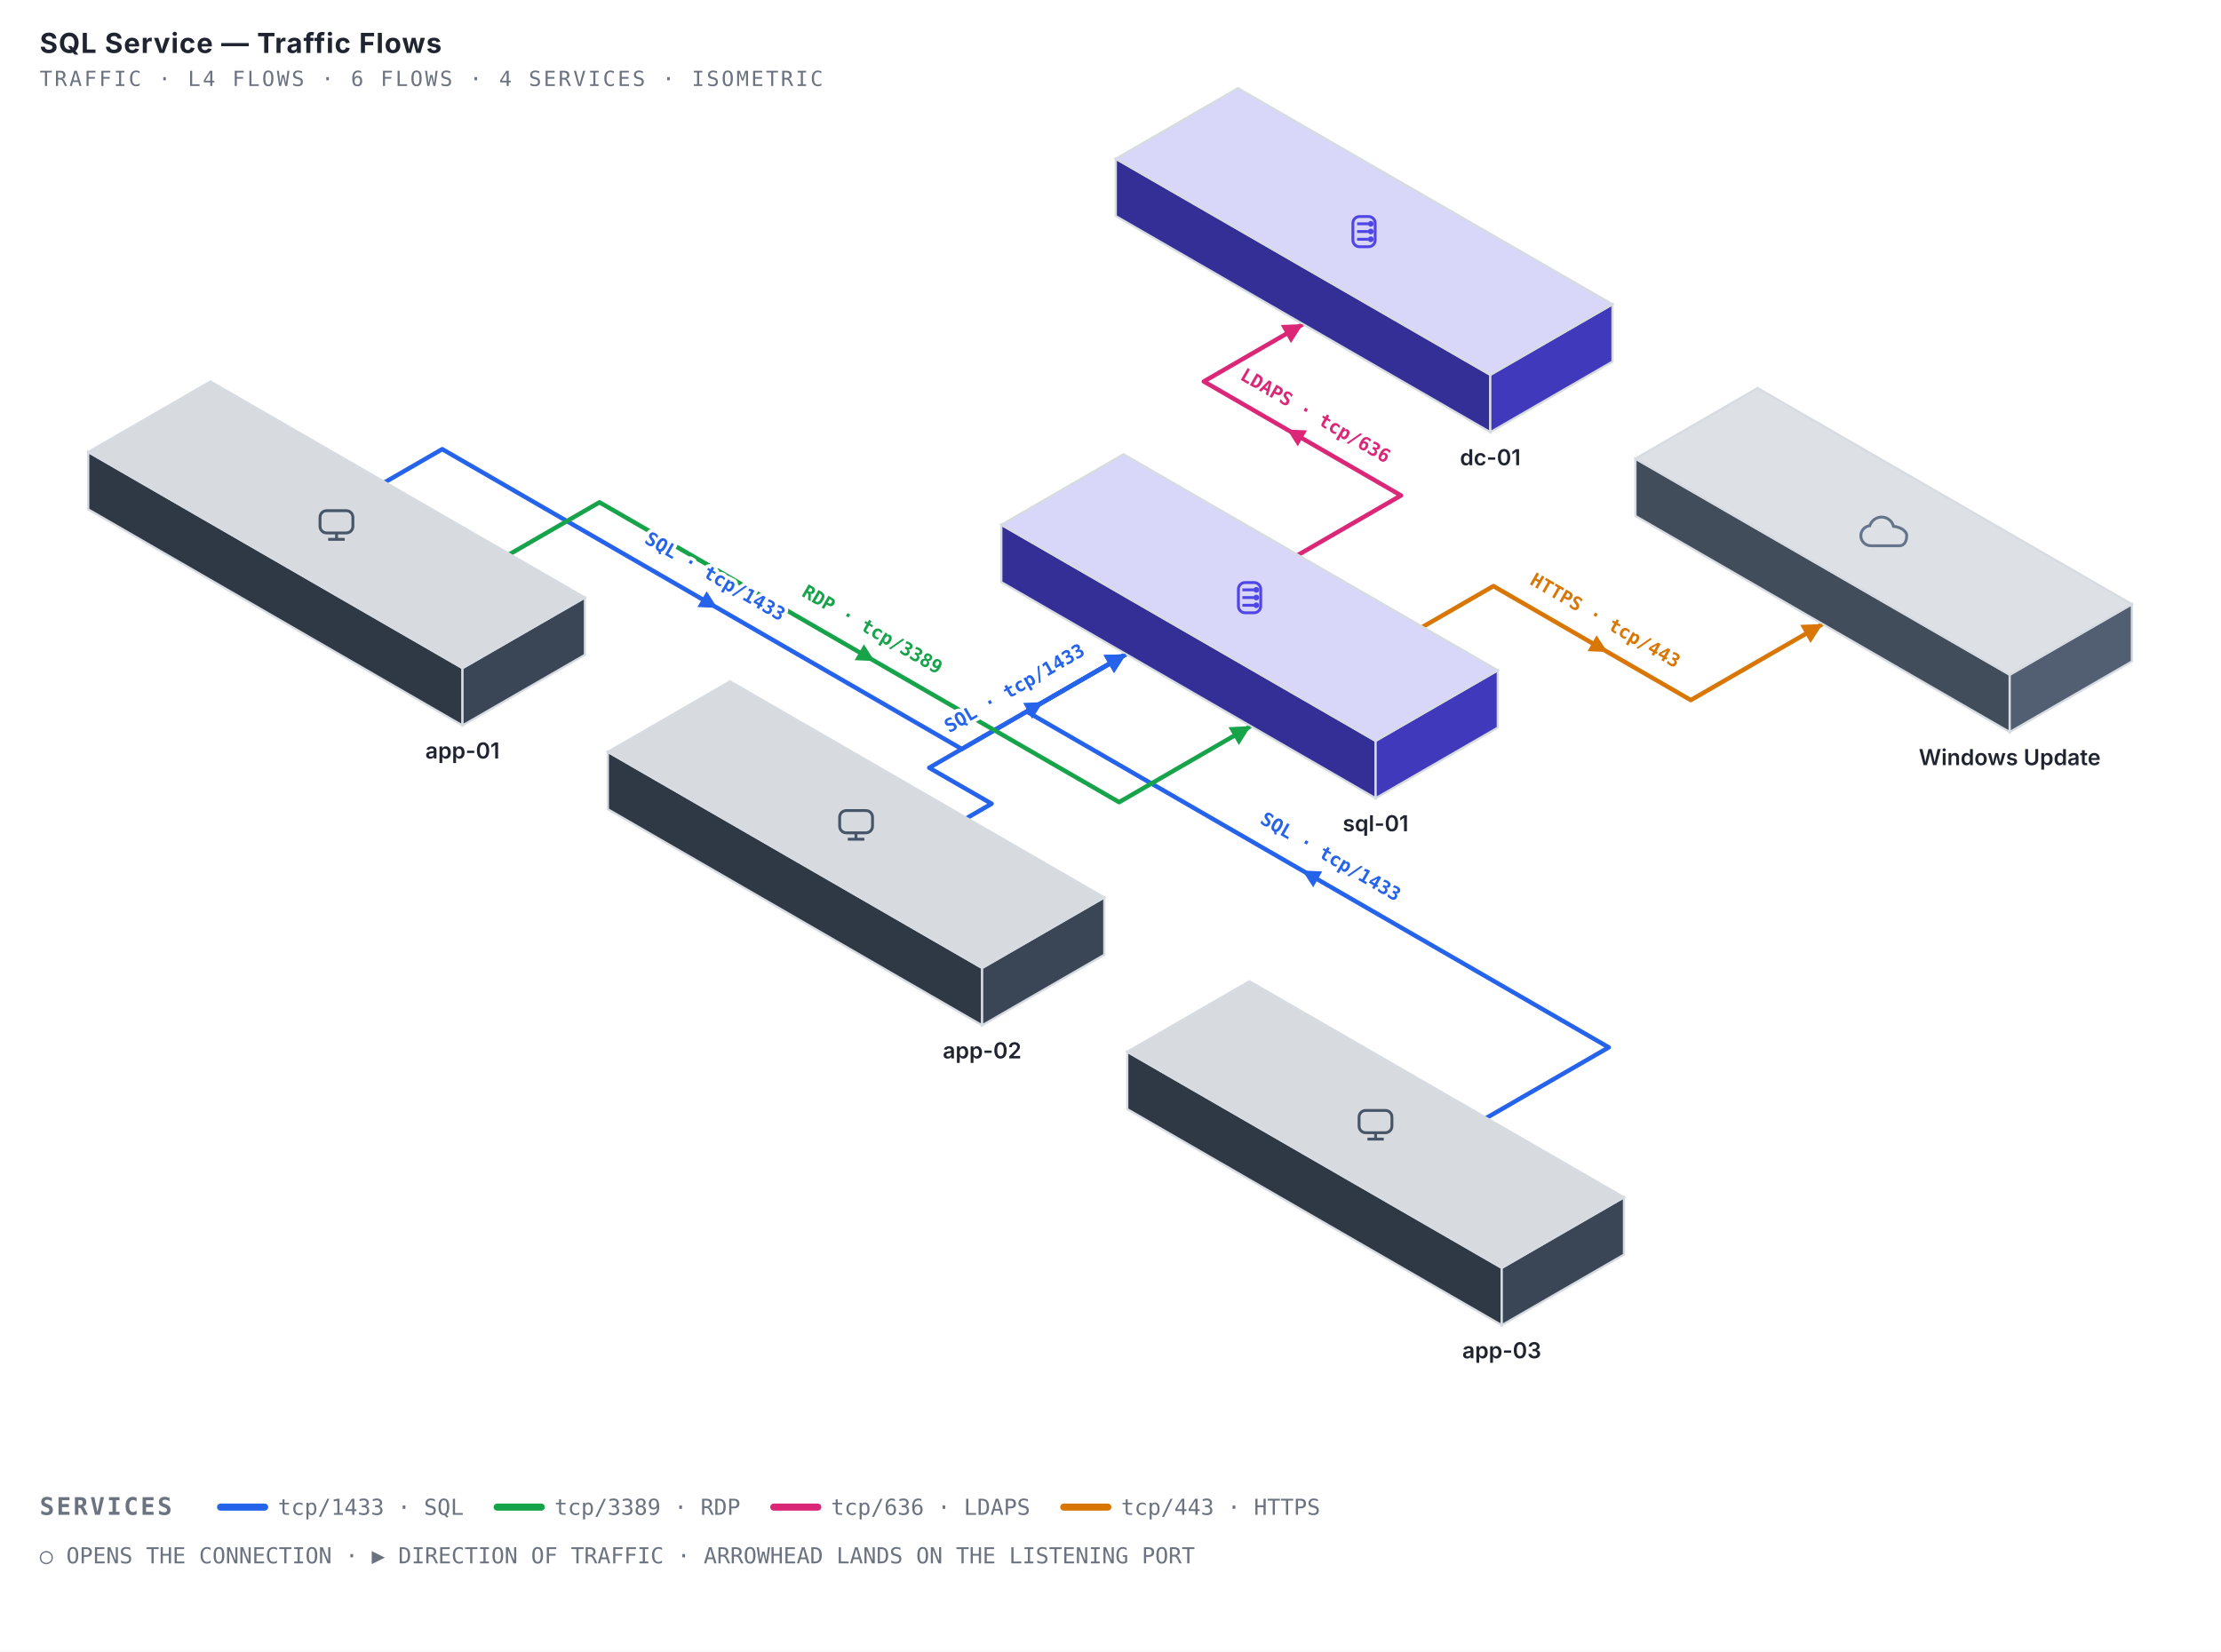
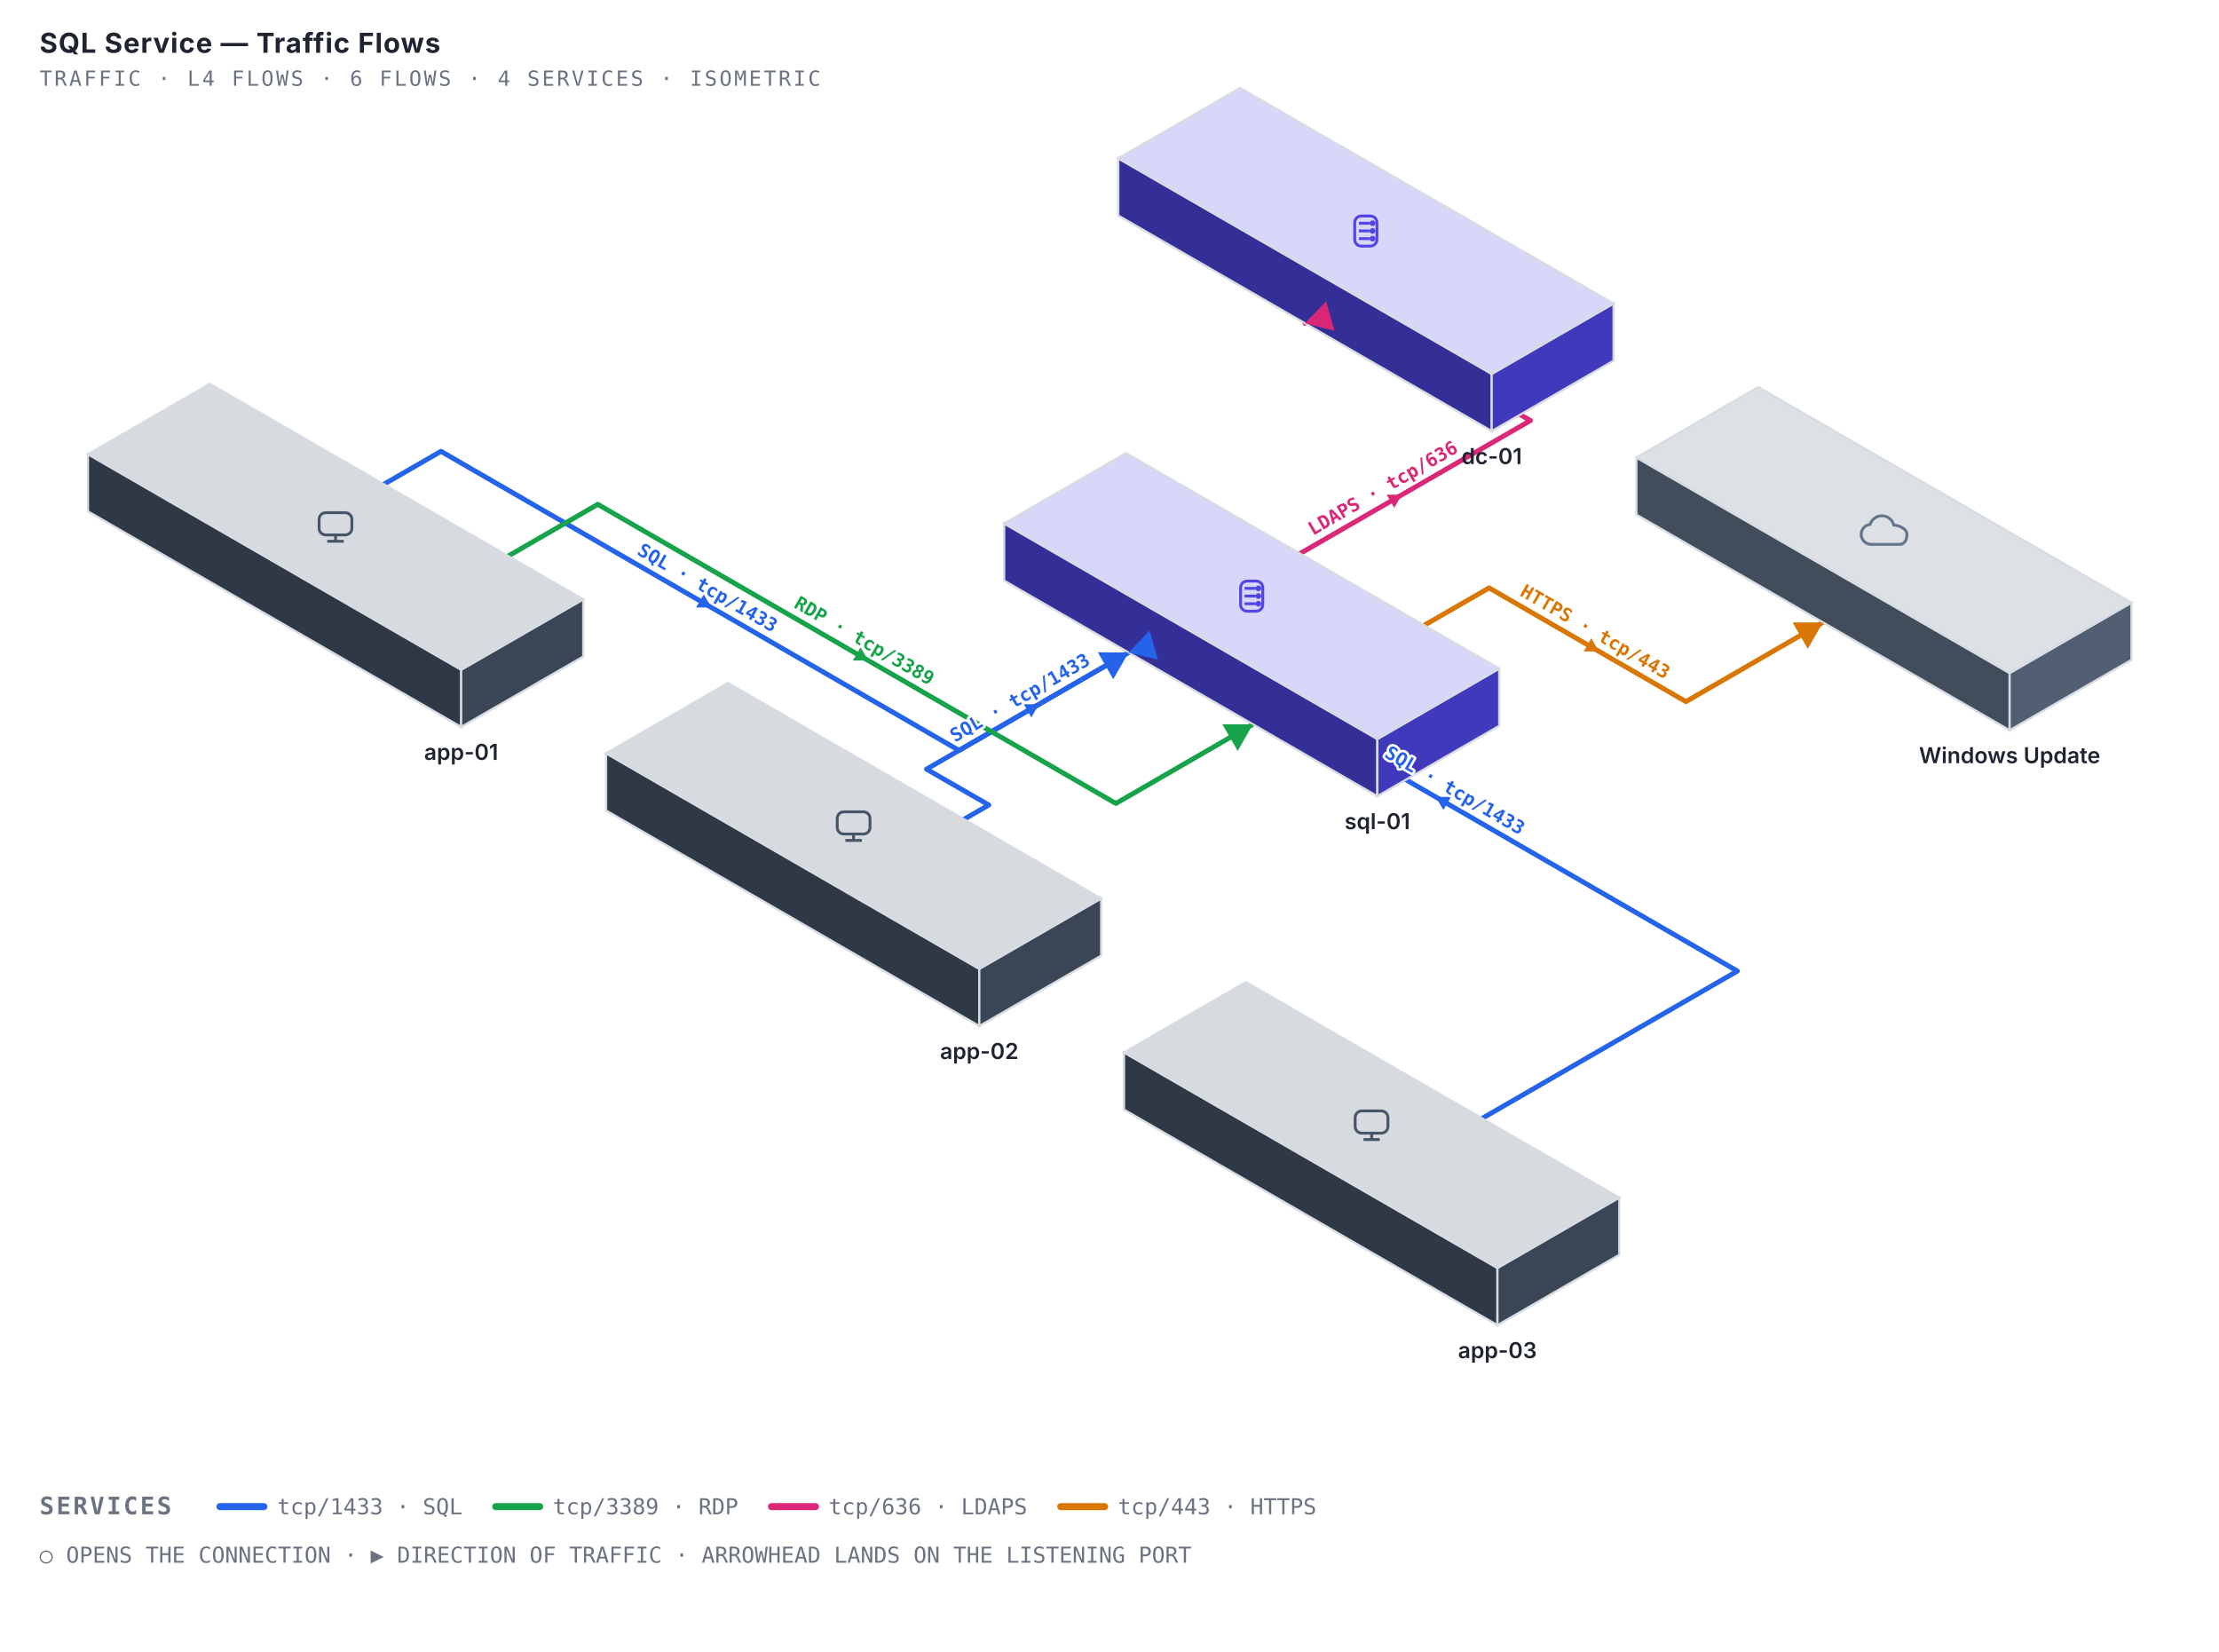
- <svg xmlns="http://www.w3.org/2000/svg" viewBox="0 0 1007 749" font-family="Inter, system-ui, -apple-system, 'Segoe UI', Roboto, sans-serif">
-   <rect width="1007" height="749" fill="#ffffff" />
-   <polyline points="152.0,231.7 200.5,203.7 436.1,339.7 510.5,296.7" fill="none" stroke="#2563eb" stroke-width="2" stroke-linecap="round" stroke-linejoin="round" />
-   <circle cx="152.0" cy="231.7" r="4" fill="#ffffff" stroke="#2563eb" stroke-width="2" />
-   <polyline points="415.9,384.0 449.6,364.5 421.3,348.2 510.5,296.7" fill="none" stroke="#2563eb" stroke-width="2" stroke-linecap="round" stroke-linejoin="round" />
-   <circle cx="415.9" cy="384.0" r="4" fill="#ffffff" stroke="#2563eb" stroke-width="2" />
-   <polyline points="651.4,520.0 729.4,475.0 465.5,322.7 510.5,296.7" fill="none" stroke="#2563eb" stroke-width="2" stroke-linecap="round" stroke-linejoin="round" />
-   <circle cx="651.4" cy="520.0" r="4" fill="#ffffff" stroke="#2563eb" stroke-width="2" />
-   <polyline points="208.6,264.3 271.8,227.8 507.4,363.8 567.1,329.3" fill="none" stroke="#16a34a" stroke-width="2" stroke-linecap="round" stroke-linejoin="round" />
-   <circle cx="208.6" cy="264.3" r="4" fill="#ffffff" stroke="#16a34a" stroke-width="2" />
-   <polyline points="566.0,264.7 635.2,224.7 545.8,173.0 590.8,147.0" fill="none" stroke="#db2777" stroke-width="2" stroke-linecap="round" stroke-linejoin="round" />
-   <circle cx="566.0" cy="264.7" r="4" fill="#ffffff" stroke="#db2777" stroke-width="2" />
-   <polyline points="622.5,297.3 677.1,265.8 766.6,317.5 826.4,283.0" fill="none" stroke="#d97706" stroke-width="2" stroke-linecap="round" stroke-linejoin="round" />
-   <circle cx="622.5" cy="297.3" r="4" fill="#ffffff" stroke="#d97706" stroke-width="2" />
-   <polygon points="505.9,98.0 675.7,196.0 675.7,170.0 505.9,72.0" fill="#342e97" stroke="#d7dbe2" stroke-width="1" />
-   <polygon points="731.1,164.0 675.7,196.0 675.7,170.0 731.1,138.0" fill="#4139bc" stroke="#d7dbe2" stroke-width="1" />
-   <polygon points="561.3,40.0 731.1,138.0 675.7,170.0 505.9,72.0" fill="#d8d6f9" stroke="#d7dbe2" stroke-width="1" />
-   <rect x="613.4" y="98.2" width="10.1" height="13.7" rx="3" fill="none" stroke="#4f46e5" stroke-width="1.3" />
-   <line x1="615.3" y1="101.5" x2="620.3" y2="101.5" stroke="#4f46e5" stroke-width="1.3" />
-   <circle cx="621.5" cy="101.5" r="1.3" fill="#4f46e5" />
-   <line x1="615.3" y1="105.0" x2="620.3" y2="105.0" stroke="#4f46e5" stroke-width="1.3" />
-   <circle cx="621.5" cy="105.0" r="1.3" fill="#4f46e5" />
-   <line x1="615.3" y1="108.5" x2="620.3" y2="108.5" stroke="#4f46e5" stroke-width="1.3" />
-   <circle cx="621.5" cy="108.5" r="1.3" fill="#4f46e5" />
-   <text x="675.7" y="211.0" font-size="10" text-anchor="middle" fill="#1f2430" font-weight="600">dc-01</text>
-   <polygon points="40.0,231.0 209.7,329.0 209.7,303.0 40.0,205.0" fill="#2f3845" stroke="#d7dbe2" stroke-width="1" />
-   <polygon points="265.2,297.0 209.7,329.0 209.7,303.0 265.2,271.0" fill="#3a4656" stroke="#d7dbe2" stroke-width="1" />
-   <polygon points="95.4,173.0 265.2,271.0 209.7,303.0 40.0,205.0" fill="#d7dade" stroke="#d7dbe2" stroke-width="1" />
-   <rect x="145.1" y="231.6" width="14.9" height="10.1" rx="3" fill="none" stroke="#475569" stroke-width="1.3" />
-   <line x1="152.6" y1="241.8" x2="152.6" y2="244.6" stroke="#475569" stroke-width="1.3" />
-   <line x1="148.8" y1="244.6" x2="156.3" y2="244.6" stroke="#475569" stroke-width="1.3" />
-   <text x="209.7" y="344.0" font-size="10" text-anchor="middle" fill="#1f2430" font-weight="600">app-01</text>
-   <polygon points="741.5,234.0 911.2,332.0 911.2,306.0 741.5,208.0" fill="#424d5c" stroke="#d7dbe2" stroke-width="1" />
-   <polygon points="966.6,300.0 911.2,332.0 911.2,306.0 966.6,274.0" fill="#525f72" stroke="#d7dbe2" stroke-width="1" />
-   <polygon points="796.9,176.0 966.6,274.0 911.2,306.0 741.5,208.0" fill="#dde0e5" stroke="#d7dbe2" stroke-width="1" />
-   <g transform="translate(843.7,234.5) scale(0.325)">
+ <svg xmlns="http://www.w3.org/2000/svg" viewBox="0 0 1009 751" font-family="Inter, system-ui, -apple-system, 'Segoe UI', Roboto, sans-serif">
+   <rect width="1009" height="751" fill="#ffffff" />
+   <polyline points="152.0,233.2 200.5,205.2 436.1,341.2 513.1,296.7" fill="none" stroke="#2563eb" stroke-width="2.25" stroke-linecap="round" stroke-linejoin="round" />
+   <circle cx="152.0" cy="233.2" r="4.5" fill="#ffffff" stroke="#2563eb" stroke-width="2.25" />
+   <polyline points="415.9,385.5 449.6,366.0 421.3,349.7 513.1,296.7" fill="none" stroke="#2563eb" stroke-width="2.25" stroke-linecap="round" stroke-linejoin="round" />
+   <circle cx="415.9" cy="385.5" r="4.5" fill="#ffffff" stroke="#2563eb" stroke-width="2.25" />
+   <polyline points="651.4,521.5 790.0,441.5 526.1,289.2 513.1,296.7" fill="none" stroke="#2563eb" stroke-width="2.25" stroke-linecap="round" stroke-linejoin="round" />
+   <circle cx="651.4" cy="521.5" r="4.5" fill="#ffffff" stroke="#2563eb" stroke-width="2.25" />
+   <polyline points="208.6,265.8 271.8,229.3 507.4,365.3 569.7,329.3" fill="none" stroke="#16a34a" stroke-width="2.25" stroke-linecap="round" stroke-linejoin="round" />
+   <circle cx="208.6" cy="265.8" r="4.5" fill="#ffffff" stroke="#16a34a" stroke-width="2.25" />
+   <polyline points="568.6,264.7 695.9,191.2 606.4,139.5 593.4,147.0" fill="none" stroke="#db2777" stroke-width="2.25" stroke-linecap="round" stroke-linejoin="round" />
+   <circle cx="568.6" cy="264.7" r="4.5" fill="#ffffff" stroke="#db2777" stroke-width="2.25" />
+   <polyline points="625.1,297.3 677.1,267.3 766.6,319.0 828.9,283.0" fill="none" stroke="#d97706" stroke-width="2.25" stroke-linecap="round" stroke-linejoin="round" />
+   <circle cx="625.1" cy="297.3" r="4.5" fill="#ffffff" stroke="#d97706" stroke-width="2.25" />
+   <polygon points="508.5,98.0 678.3,196.0 678.3,170.0 508.5,72.0" fill="#342e97" stroke="#d7dbe2" stroke-width="1" />
+   <polygon points="733.7,164.0 678.3,196.0 678.3,170.0 733.7,138.0" fill="#4139bc" stroke="#d7dbe2" stroke-width="1" />
+   <polygon points="563.9,40.0 733.7,138.0 678.3,170.0 508.5,72.0" fill="#d8d6f9" stroke="#d7dbe2" stroke-width="1" />
+   <rect x="616.0" y="98.2" width="10.1" height="13.7" rx="3" fill="none" stroke="#4f46e5" stroke-width="1.3" />
+   <line x1="617.9" y1="101.5" x2="622.9" y2="101.5" stroke="#4f46e5" stroke-width="1.3" />
+   <circle cx="624.1" cy="101.5" r="1.3" fill="#4f46e5" />
+   <line x1="617.9" y1="105.0" x2="622.9" y2="105.0" stroke="#4f46e5" stroke-width="1.3" />
+   <circle cx="624.1" cy="105.0" r="1.3" fill="#4f46e5" />
+   <line x1="617.9" y1="108.5" x2="622.9" y2="108.5" stroke="#4f46e5" stroke-width="1.3" />
+   <circle cx="624.1" cy="108.5" r="1.3" fill="#4f46e5" />
+   <text x="678.3" y="211.0" font-size="10" text-anchor="middle" fill="#1f2430" font-weight="600">dc-01</text>
+   <polygon points="40.0,232.5 209.7,330.5 209.7,304.5 40.0,206.5" fill="#2f3845" stroke="#d7dbe2" stroke-width="1" />
+   <polygon points="265.2,298.5 209.7,330.5 209.7,304.5 265.2,272.5" fill="#3a4656" stroke="#d7dbe2" stroke-width="1" />
+   <polygon points="95.4,174.5 265.2,272.5 209.7,304.5 40.0,206.5" fill="#d7dade" stroke="#d7dbe2" stroke-width="1" />
+   <rect x="145.1" y="233.1" width="14.9" height="10.1" rx="3" fill="none" stroke="#475569" stroke-width="1.3" />
+   <line x1="152.6" y1="243.3" x2="152.6" y2="246.1" stroke="#475569" stroke-width="1.3" />
+   <line x1="148.8" y1="246.1" x2="156.3" y2="246.1" stroke="#475569" stroke-width="1.3" />
+   <text x="209.7" y="345.5" font-size="10" text-anchor="middle" fill="#1f2430" font-weight="600">app-01</text>
+   <polygon points="744.1,234.0 913.8,332.0 913.8,306.0 744.1,208.0" fill="#424d5c" stroke="#d7dbe2" stroke-width="1" />
+   <polygon points="969.2,300.0 913.8,332.0 913.8,306.0 969.2,274.0" fill="#525f72" stroke="#d7dbe2" stroke-width="1" />
+   <polygon points="799.5,176.0 969.2,274.0 913.8,306.0 744.1,208.0" fill="#dde0e5" stroke="#d7dbe2" stroke-width="1" />
+   <g transform="translate(846.3,234.5) scale(0.325)">
    <path d="M54,40 H14 C6.3,40 0,33.7 0,26 0,18.8 5.4,12.9 12.4,12.1 14.7,5.1 21.3,0 29,0 c8,0 14.7,5.5 16.6,12.9 C53.4,13.6 64,18.3 64,26 64,33.7 60.6,40 54,40 Z" fill="none" stroke="#64748b" stroke-width="4.00" />
  </g>
-   <text x="911.2" y="347.0" font-size="10" text-anchor="middle" fill="#1f2430" font-weight="600">Windows Update</text>
-   <polygon points="454.0,264.0 623.7,362.0 623.7,336.0 454.0,238.0" fill="#342e97" stroke="#d7dbe2" stroke-width="1" />
-   <polygon points="679.1,330.0 623.7,362.0 623.7,336.0 679.1,304.0" fill="#4139bc" stroke="#d7dbe2" stroke-width="1" />
-   <polygon points="509.4,206.0 679.1,304.0 623.7,336.0 454.0,238.0" fill="#d8d6f9" stroke="#d7dbe2" stroke-width="1" />
-   <rect x="561.5" y="264.2" width="10.1" height="13.7" rx="3" fill="none" stroke="#4f46e5" stroke-width="1.3" />
-   <line x1="563.3" y1="267.5" x2="568.4" y2="267.5" stroke="#4f46e5" stroke-width="1.3" />
-   <circle cx="569.6" cy="267.5" r="1.3" fill="#4f46e5" />
-   <line x1="563.3" y1="271.0" x2="568.4" y2="271.0" stroke="#4f46e5" stroke-width="1.3" />
-   <circle cx="569.6" cy="271.0" r="1.3" fill="#4f46e5" />
-   <line x1="563.3" y1="274.5" x2="568.4" y2="274.5" stroke="#4f46e5" stroke-width="1.3" />
-   <circle cx="569.6" cy="274.5" r="1.3" fill="#4f46e5" />
-   <text x="623.7" y="377.0" font-size="10" text-anchor="middle" fill="#1f2430" font-weight="600">sql-01</text>
-   <polygon points="275.6,367.0 445.3,465.0 445.3,439.0 275.6,341.0" fill="#2f3845" stroke="#d7dbe2" stroke-width="1" />
-   <polygon points="500.7,433.0 445.3,465.0 445.3,439.0 500.7,407.0" fill="#3a4656" stroke="#d7dbe2" stroke-width="1" />
-   <polygon points="331.0,309.0 500.7,407.0 445.3,439.0 275.6,341.0" fill="#d7dade" stroke="#d7dbe2" stroke-width="1" />
-   <rect x="380.7" y="367.6" width="14.9" height="10.1" rx="3" fill="none" stroke="#475569" stroke-width="1.3" />
-   <line x1="388.1" y1="377.8" x2="388.1" y2="380.6" stroke="#475569" stroke-width="1.3" />
-   <line x1="384.4" y1="380.6" x2="391.9" y2="380.6" stroke="#475569" stroke-width="1.3" />
-   <text x="445.3" y="480.0" font-size="10" text-anchor="middle" fill="#1f2430" font-weight="600">app-02</text>
-   <polygon points="511.1,503.0 680.9,601.0 680.9,575.0 511.1,477.0" fill="#2f3845" stroke="#d7dbe2" stroke-width="1" />
-   <polygon points="736.3,569.0 680.9,601.0 680.9,575.0 736.3,543.0" fill="#3a4656" stroke="#d7dbe2" stroke-width="1" />
-   <polygon points="566.5,445.0 736.3,543.0 680.9,575.0 511.1,477.0" fill="#d7dade" stroke="#d7dbe2" stroke-width="1" />
-   <rect x="616.2" y="503.6" width="14.9" height="10.1" rx="3" fill="none" stroke="#475569" stroke-width="1.3" />
-   <line x1="623.7" y1="513.8" x2="623.7" y2="516.6" stroke="#475569" stroke-width="1.3" />
-   <line x1="620.0" y1="516.6" x2="627.4" y2="516.6" stroke="#475569" stroke-width="1.3" />
-   <text x="680.9" y="616.0" font-size="10" text-anchor="middle" fill="#1f2430" font-weight="600">app-03</text>
-   <path d="M 510.5,296.7 L 505.1,305.2 L 500.4,297.1 Z" fill="#2563eb" />
-   <path d="M 510.5,296.7 L 505.1,305.2 L 500.4,297.1 Z" fill="#2563eb" />
-   <path d="M 510.5,296.7 L 505.1,305.2 L 500.4,297.1 Z" fill="#2563eb" />
-   <path d="M 567.1,329.3 L 561.7,337.9 L 557.0,329.8 Z" fill="#16a34a" />
-   <path d="M 590.8,147.0 L 585.3,155.6 L 580.7,147.4 Z" fill="#db2777" />
-   <path d="M 826.4,283.0 L 820.9,291.6 L 816.2,283.4 Z" fill="#d97706" />
-   <path d="M 325.2,275.7 L 316.2,275.3 L 320.4,268.1 Z" fill="#2563eb" />
-   <text transform="rotate(30.0 318.3 271.7)" x="318.3" y="262.7" font-size="8.5" text-anchor="middle" fill="#2563eb" font-weight="600" font-family="ui-monospace, SFMono-Regular, Menlo, Consolas, monospace" paint-order="stroke" stroke="#ffffff" stroke-width="3.2" stroke-linejoin="round">SQL · tcp/1433</text>
-   <path d="M 472.9,318.4 L 468.0,326.0 L 463.9,318.8 Z" fill="#2563eb" />
-   <text transform="rotate(-30.0 465.9 322.4)" x="465.9" y="313.4" font-size="8.5" text-anchor="middle" fill="#2563eb" font-weight="600" font-family="ui-monospace, SFMono-Regular, Menlo, Consolas, monospace" paint-order="stroke" stroke="#ffffff" stroke-width="3.2" stroke-linejoin="round">SQL · tcp/1433</text>
-   <path d="M 590.5,394.8 L 599.5,395.2 L 595.4,402.4 Z" fill="#2563eb" />
-   <text transform="rotate(30.0 597.4 398.8)" x="597.4" y="389.8" font-size="8.5" text-anchor="middle" fill="#2563eb" font-weight="600" font-family="ui-monospace, SFMono-Regular, Menlo, Consolas, monospace" paint-order="stroke" stroke="#ffffff" stroke-width="3.2" stroke-linejoin="round">SQL · tcp/1433</text>
-   <path d="M 396.5,299.8 L 387.5,299.4 L 391.7,292.2 Z" fill="#16a34a" />
-   <text transform="rotate(30.0 389.6 295.8)" x="389.6" y="286.8" font-size="8.5" text-anchor="middle" fill="#16a34a" font-weight="600" font-family="ui-monospace, SFMono-Regular, Menlo, Consolas, monospace" paint-order="stroke" stroke="#ffffff" stroke-width="3.2" stroke-linejoin="round">RDP · tcp/3389</text>
-   <path d="M 583.6,194.8 L 592.6,195.2 L 588.4,202.4 Z" fill="#db2777" />
-   <text transform="rotate(30.0 590.5 198.8)" x="590.5" y="189.8" font-size="8.5" text-anchor="middle" fill="#db2777" font-weight="600" font-family="ui-monospace, SFMono-Regular, Menlo, Consolas, monospace" paint-order="stroke" stroke="#ffffff" stroke-width="3.2" stroke-linejoin="round">LDAPS · tcp/636</text>
-   <path d="M 728.8,295.7 L 719.8,295.3 L 723.9,288.1 Z" fill="#d97706" />
-   <text transform="rotate(30.0 721.9 291.7)" x="721.9" y="282.7" font-size="8.5" text-anchor="middle" fill="#d97706" font-weight="600" font-family="ui-monospace, SFMono-Regular, Menlo, Consolas, monospace" paint-order="stroke" stroke="#ffffff" stroke-width="3.2" stroke-linejoin="round">HTTPS · tcp/443</text>
-   <text x="18" y="687.0" font-size="11" fill="#6b7280" font-weight="700" font-family="ui-monospace, SFMono-Regular, Menlo, Consolas, monospace" letter-spacing="1">SERVICES</text>
-   <line x1="100.0" y1="683.5" x2="120.0" y2="683.5" stroke="#2563eb" stroke-width="3.2" stroke-linecap="round" />
-   <text x="126.0" y="687.0" font-size="10" fill="#6b7280" font-family="ui-monospace, SFMono-Regular, Menlo, Consolas, monospace">tcp/1433 · SQL</text>
-   <line x1="225.4" y1="683.5" x2="245.4" y2="683.5" stroke="#16a34a" stroke-width="3.2" stroke-linecap="round" />
-   <text x="251.4" y="687.0" font-size="10" fill="#6b7280" font-family="ui-monospace, SFMono-Regular, Menlo, Consolas, monospace">tcp/3389 · RDP</text>
-   <line x1="350.8" y1="683.5" x2="370.8" y2="683.5" stroke="#db2777" stroke-width="3.2" stroke-linecap="round" />
-   <text x="376.8" y="687.0" font-size="10" fill="#6b7280" font-family="ui-monospace, SFMono-Regular, Menlo, Consolas, monospace">tcp/636 · LDAPS</text>
-   <line x1="482.3" y1="683.5" x2="502.3" y2="683.5" stroke="#d97706" stroke-width="3.2" stroke-linecap="round" />
-   <text x="508.3" y="687.0" font-size="10" fill="#6b7280" font-family="ui-monospace, SFMono-Regular, Menlo, Consolas, monospace">tcp/443 · HTTPS</text>
-   <text x="18" y="709.0" font-size="10" fill="#6b7280" font-family="ui-monospace, SFMono-Regular, Menlo, Consolas, monospace">○ OPENS THE CONNECTION · ▶ DIRECTION OF TRAFFIC · ARROWHEAD LANDS ON THE LISTENING PORT</text>
+   <text x="913.8" y="347.0" font-size="10" text-anchor="middle" fill="#1f2430" font-weight="600">Windows Update</text>
+   <polygon points="456.6,264.0 626.3,362.0 626.3,336.0 456.6,238.0" fill="#342e97" stroke="#d7dbe2" stroke-width="1" />
+   <polygon points="681.7,330.0 626.3,362.0 626.3,336.0 681.7,304.0" fill="#4139bc" stroke="#d7dbe2" stroke-width="1" />
+   <polygon points="512.0,206.0 681.7,304.0 626.3,336.0 456.6,238.0" fill="#d8d6f9" stroke="#d7dbe2" stroke-width="1" />
+   <rect x="564.1" y="264.2" width="10.1" height="13.7" rx="3" fill="none" stroke="#4f46e5" stroke-width="1.3" />
+   <line x1="565.9" y1="267.5" x2="571.0" y2="267.5" stroke="#4f46e5" stroke-width="1.3" />
+   <circle cx="572.2" cy="267.5" r="1.3" fill="#4f46e5" />
+   <line x1="565.9" y1="271.0" x2="571.0" y2="271.0" stroke="#4f46e5" stroke-width="1.3" />
+   <circle cx="572.2" cy="271.0" r="1.3" fill="#4f46e5" />
+   <line x1="565.9" y1="274.5" x2="571.0" y2="274.5" stroke="#4f46e5" stroke-width="1.3" />
+   <circle cx="572.2" cy="274.5" r="1.3" fill="#4f46e5" />
+   <text x="626.3" y="377.0" font-size="10" text-anchor="middle" fill="#1f2430" font-weight="600">sql-01</text>
+   <polygon points="275.6,368.5 445.3,466.5 445.3,440.5 275.6,342.5" fill="#2f3845" stroke="#d7dbe2" stroke-width="1" />
+   <polygon points="500.7,434.5 445.3,466.5 445.3,440.5 500.7,408.5" fill="#3a4656" stroke="#d7dbe2" stroke-width="1" />
+   <polygon points="331.0,310.5 500.7,408.5 445.3,440.5 275.6,342.5" fill="#d7dade" stroke="#d7dbe2" stroke-width="1" />
+   <rect x="380.7" y="369.1" width="14.9" height="10.1" rx="3" fill="none" stroke="#475569" stroke-width="1.3" />
+   <line x1="388.1" y1="379.3" x2="388.1" y2="382.1" stroke="#475569" stroke-width="1.3" />
+   <line x1="384.4" y1="382.1" x2="391.9" y2="382.1" stroke="#475569" stroke-width="1.3" />
+   <text x="445.3" y="481.5" font-size="10" text-anchor="middle" fill="#1f2430" font-weight="600">app-02</text>
+   <polygon points="511.1,504.5 680.9,602.5 680.9,576.5 511.1,478.5" fill="#2f3845" stroke="#d7dbe2" stroke-width="1" />
+   <polygon points="736.3,570.5 680.9,602.5 680.9,576.5 736.3,544.5" fill="#3a4656" stroke="#d7dbe2" stroke-width="1" />
+   <polygon points="566.5,446.5 736.3,544.5 680.9,576.5 511.1,478.5" fill="#d7dade" stroke="#d7dbe2" stroke-width="1" />
+   <rect x="616.2" y="505.1" width="14.9" height="10.1" rx="3" fill="none" stroke="#475569" stroke-width="1.3" />
+   <line x1="623.7" y1="515.3" x2="623.7" y2="518.1" stroke="#475569" stroke-width="1.3" />
+   <line x1="620.0" y1="518.1" x2="627.4" y2="518.1" stroke="#475569" stroke-width="1.3" />
+   <text x="680.9" y="617.5" font-size="10" text-anchor="middle" fill="#1f2430" font-weight="600">app-03</text>
+   <path d="M 513.1,296.7 L 506.2,308.7 L 499.3,296.6 Z" fill="#2563eb" />
+   <path d="M 513.1,296.7 L 506.2,308.7 L 499.3,296.6 Z" fill="#2563eb" />
+   <path d="M 513.1,296.7 L 522.7,286.7 L 526.6,300.0 Z" fill="#2563eb" />
+   <path d="M 569.7,329.3 L 562.8,341.4 L 555.8,329.3 Z" fill="#16a34a" />
+   <path d="M 593.4,147.0 L 603.0,137.0 L 606.8,150.4 Z" fill="#db2777" />
+   <path d="M 828.9,283.0 L 822.0,295.0 L 815.1,283.0 Z" fill="#d97706" />
+   <path d="M 323.5,276.2 L 316.5,276.2 L 320.0,270.2 Z" fill="#2563eb" />
+   <text transform="rotate(30.0 318.3 273.2)" x="318.3" y="269.2" font-size="8.5" text-anchor="middle" fill="#2563eb" font-weight="600" font-family="ui-monospace, SFMono-Regular, Menlo, Consolas, monospace" paint-order="stroke" stroke="#ffffff" stroke-width="2.2" stroke-linejoin="round">SQL · tcp/1433</text>
+   <path d="M 472.4,320.2 L 469.0,326.2 L 465.5,320.2 Z" fill="#2563eb" />
+   <text transform="rotate(-30.0 467.2 323.2)" x="467.2" y="319.2" font-size="8.5" text-anchor="middle" fill="#2563eb" font-weight="600" font-family="ui-monospace, SFMono-Regular, Menlo, Consolas, monospace" paint-order="stroke" stroke="#ffffff" stroke-width="2.2" stroke-linejoin="round">SQL · tcp/1433</text>
+   <path d="M 652.9,362.3 L 659.8,362.3 L 656.3,368.3 Z" fill="#2563eb" />
+   <text transform="rotate(30.0 658.1 365.3)" x="658.1" y="361.3" font-size="8.5" text-anchor="middle" fill="#2563eb" font-weight="600" font-family="ui-monospace, SFMono-Regular, Menlo, Consolas, monospace" paint-order="stroke" stroke="#ffffff" stroke-width="2.2" stroke-linejoin="round">SQL · tcp/1433</text>
+   <path d="M 394.8,300.3 L 387.8,300.3 L 391.3,294.3 Z" fill="#16a34a" />
+   <text transform="rotate(30.0 389.6 297.3)" x="389.6" y="293.3" font-size="8.5" text-anchor="middle" fill="#16a34a" font-weight="600" font-family="ui-monospace, SFMono-Regular, Menlo, Consolas, monospace" paint-order="stroke" stroke="#ffffff" stroke-width="2.2" stroke-linejoin="round">RDP · tcp/3389</text>
+   <path d="M 637.4,224.9 L 634.0,230.9 L 630.5,224.9 Z" fill="#db2777" />
+   <text transform="rotate(-30.0 632.2 227.9)" x="632.2" y="223.9" font-size="8.5" text-anchor="middle" fill="#db2777" font-weight="600" font-family="ui-monospace, SFMono-Regular, Menlo, Consolas, monospace" paint-order="stroke" stroke="#ffffff" stroke-width="2.2" stroke-linejoin="round">LDAPS · tcp/636</text>
+   <path d="M 727.0,296.2 L 720.1,296.2 L 723.6,290.2 Z" fill="#d97706" />
+   <text transform="rotate(30.0 721.9 293.2)" x="721.9" y="289.2" font-size="8.5" text-anchor="middle" fill="#d97706" font-weight="600" font-family="ui-monospace, SFMono-Regular, Menlo, Consolas, monospace" paint-order="stroke" stroke="#ffffff" stroke-width="2.2" stroke-linejoin="round">HTTPS · tcp/443</text>
+   <text x="18" y="688.5" font-size="11" fill="#6b7280" font-weight="700" font-family="ui-monospace, SFMono-Regular, Menlo, Consolas, monospace" letter-spacing="1">SERVICES</text>
+   <line x1="100.0" y1="685.0" x2="120.0" y2="685.0" stroke="#2563eb" stroke-width="3.2" stroke-linecap="round" />
+   <text x="126.0" y="688.5" font-size="10" fill="#6b7280" font-family="ui-monospace, SFMono-Regular, Menlo, Consolas, monospace">tcp/1433 · SQL</text>
+   <line x1="225.4" y1="685.0" x2="245.4" y2="685.0" stroke="#16a34a" stroke-width="3.2" stroke-linecap="round" />
+   <text x="251.4" y="688.5" font-size="10" fill="#6b7280" font-family="ui-monospace, SFMono-Regular, Menlo, Consolas, monospace">tcp/3389 · RDP</text>
+   <line x1="350.8" y1="685.0" x2="370.8" y2="685.0" stroke="#db2777" stroke-width="3.2" stroke-linecap="round" />
+   <text x="376.8" y="688.5" font-size="10" fill="#6b7280" font-family="ui-monospace, SFMono-Regular, Menlo, Consolas, monospace">tcp/636 · LDAPS</text>
+   <line x1="482.3" y1="685.0" x2="502.3" y2="685.0" stroke="#d97706" stroke-width="3.2" stroke-linecap="round" />
+   <text x="508.3" y="688.5" font-size="10" fill="#6b7280" font-family="ui-monospace, SFMono-Regular, Menlo, Consolas, monospace">tcp/443 · HTTPS</text>
+   <text x="18" y="710.5" font-size="10" fill="#6b7280" font-family="ui-monospace, SFMono-Regular, Menlo, Consolas, monospace">○ OPENS THE CONNECTION · ▶ DIRECTION OF TRAFFIC · ARROWHEAD LANDS ON THE LISTENING PORT</text>
  <text x="18" y="24" font-size="12.5" fill="#1f2430" font-weight="700" letter-spacing="0.4">SQL Service — Traffic Flows</text>
  <text x="18" y="39" font-size="9.5" fill="#6b7280" font-family="ui-monospace, SFMono-Regular, Menlo, Consolas, monospace" letter-spacing="1">TRAFFIC · L4 FLOWS · 6 FLOWS · 4 SERVICES · ISOMETRIC</text>
</svg>
